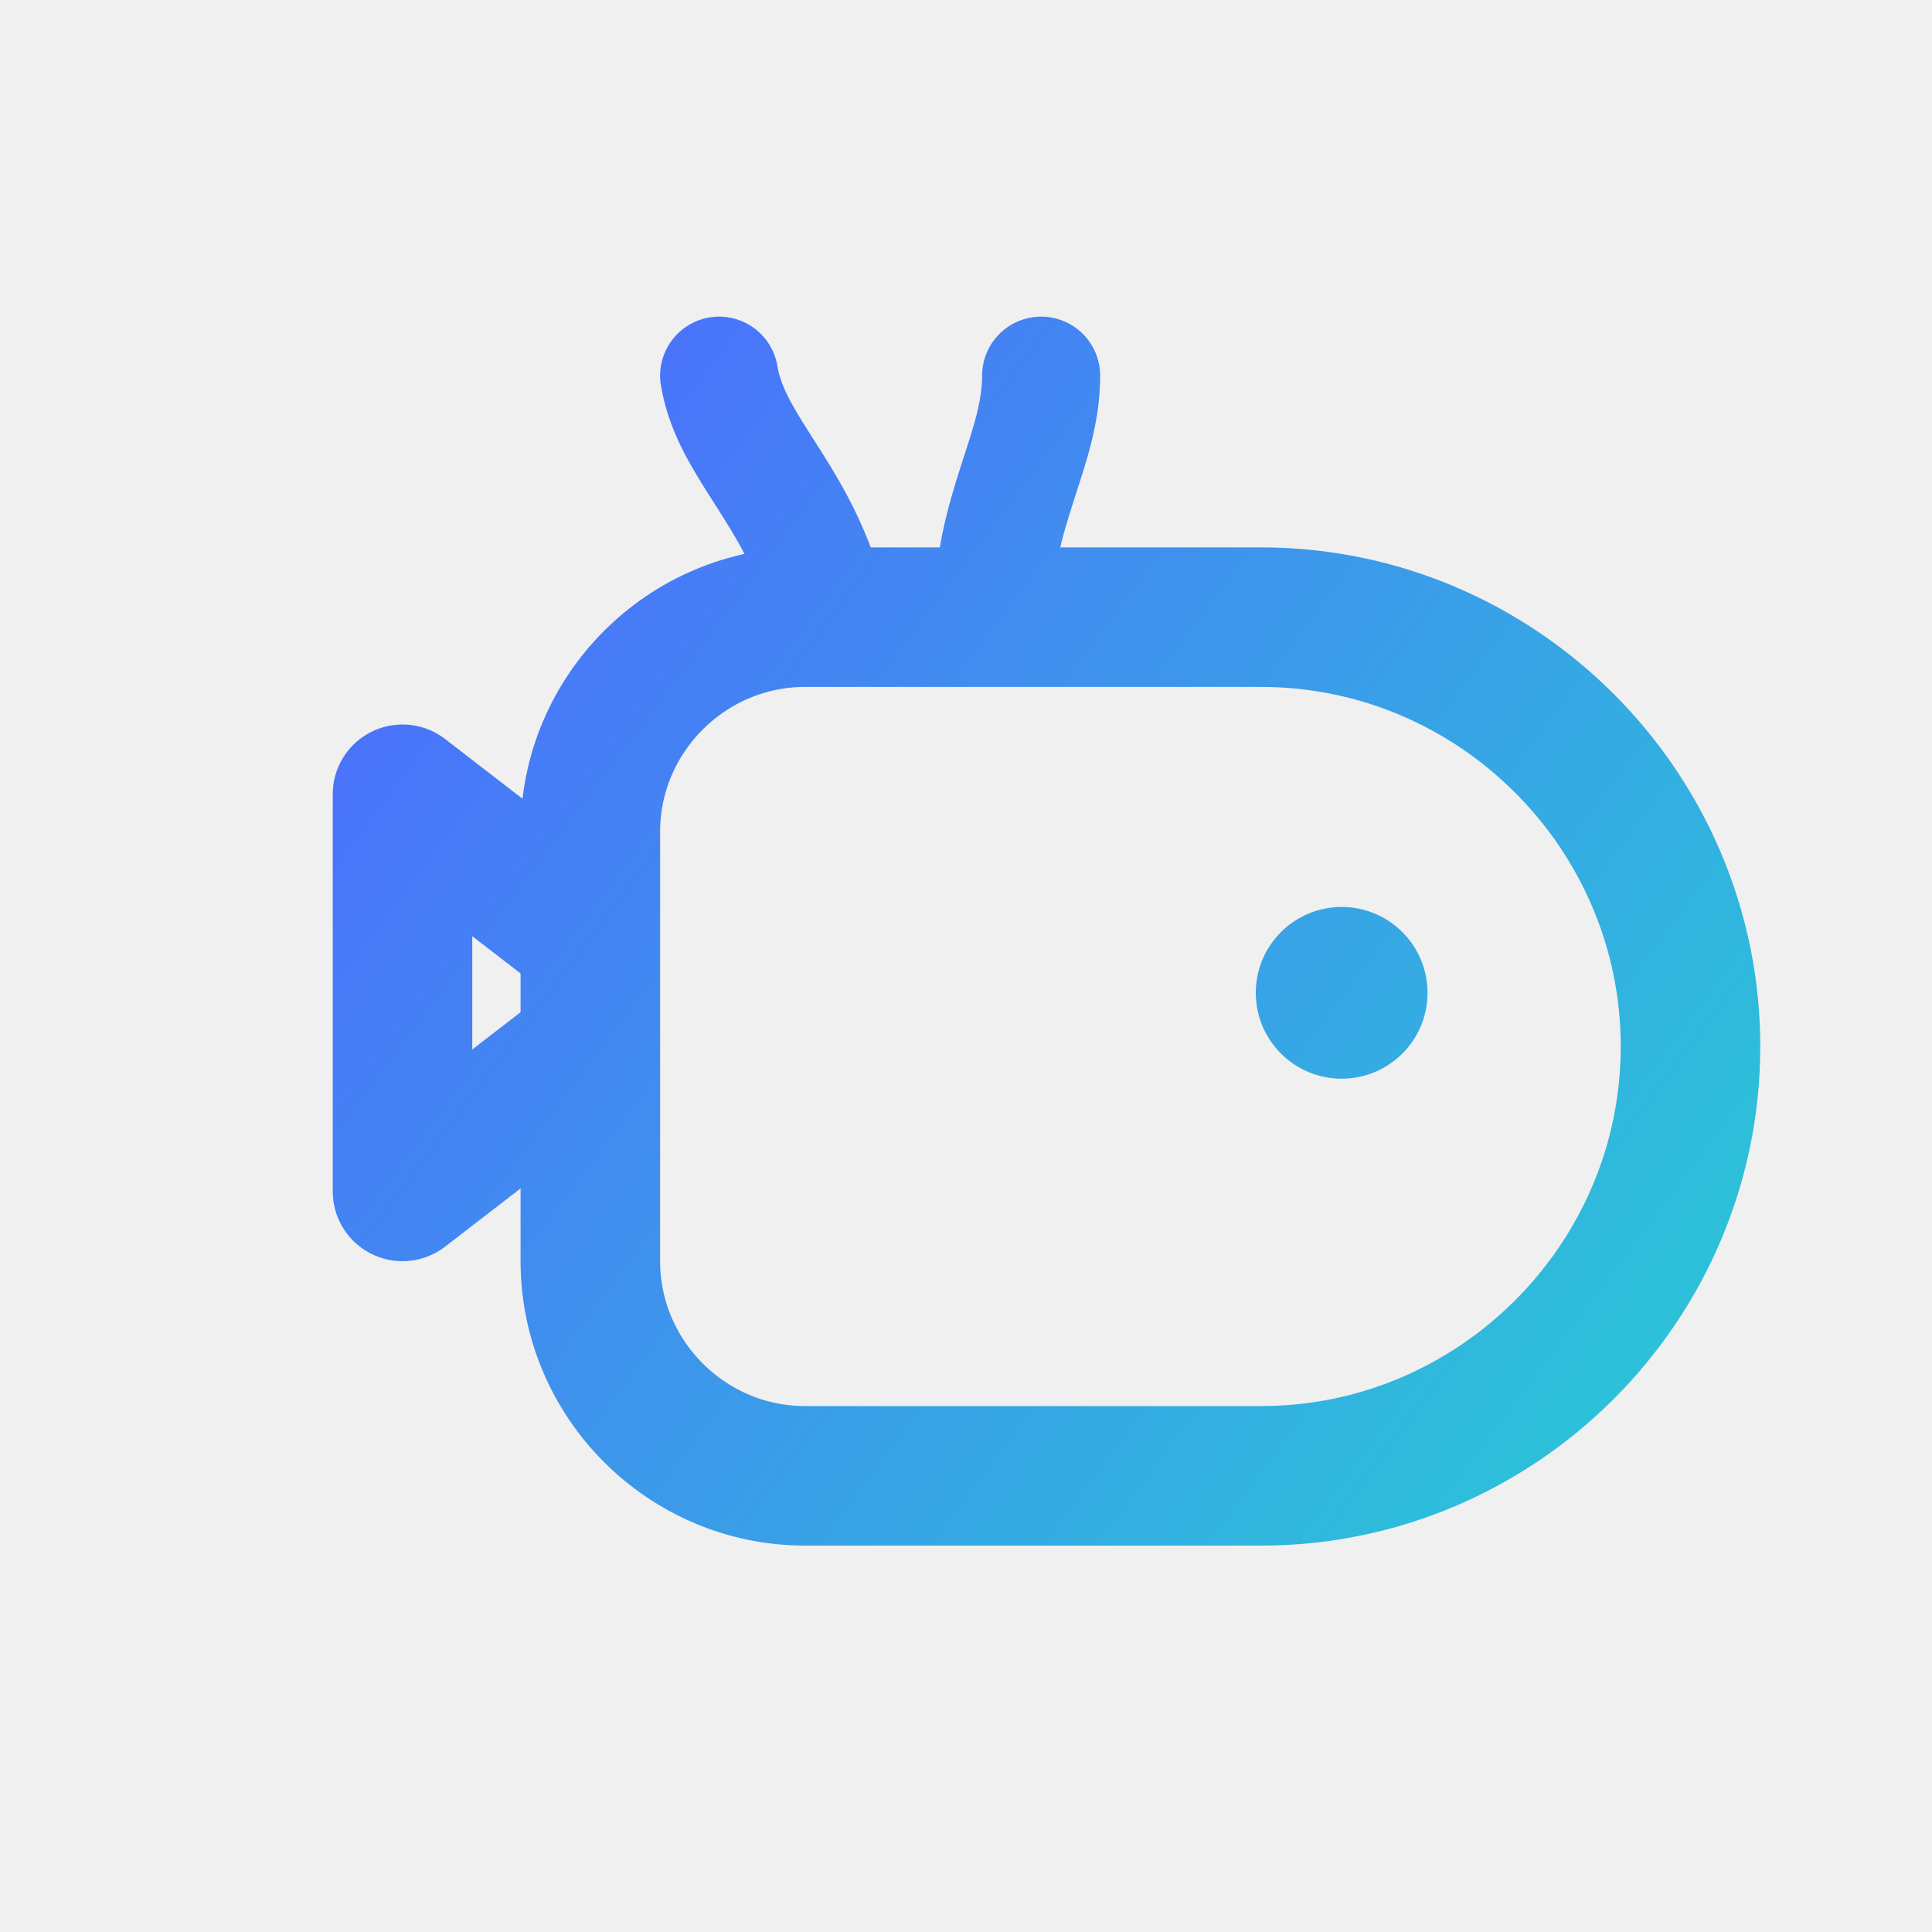
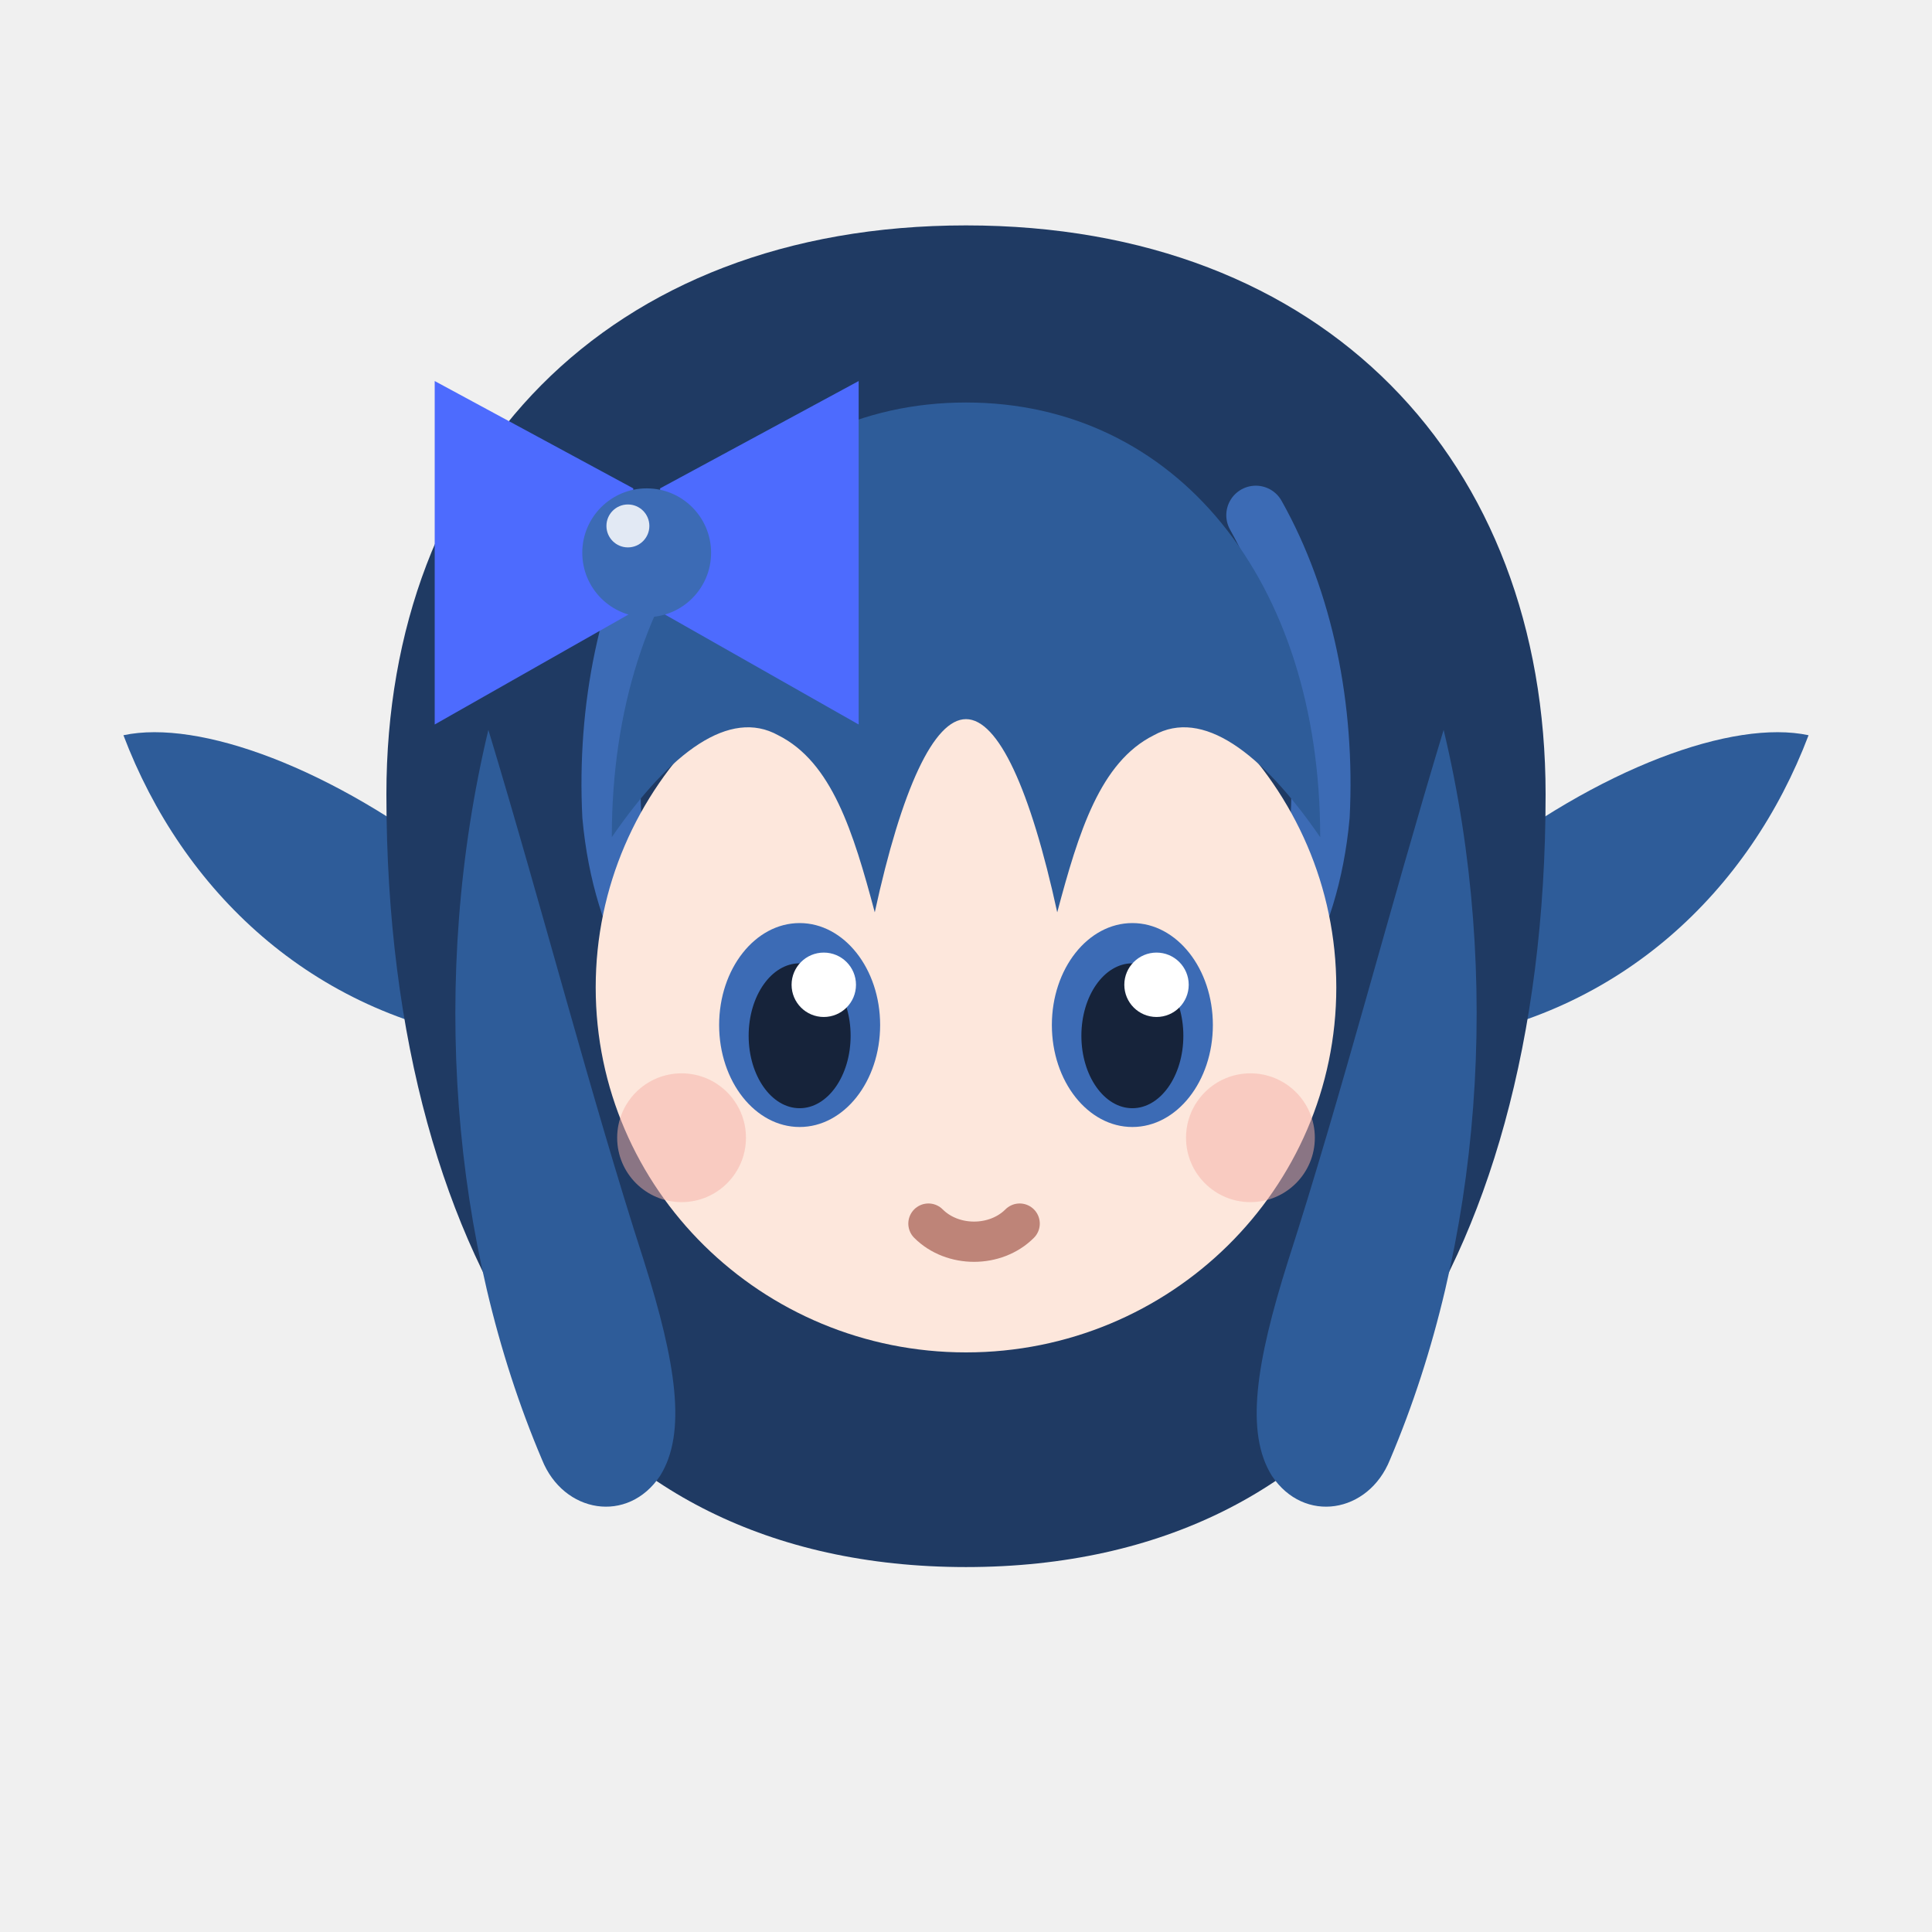
<svg xmlns="http://www.w3.org/2000/svg" width="36" height="36" viewBox="0 0 36 36" fill="none">
-   <defs>
-     <linearGradient id="whale" x1="6" y1="10" x2="30" y2="28" gradientUnits="userSpaceOnUse">
-       <stop stop-color="#4D6BFE" />
-       <stop offset="1" stop-color="#2BC4D8" />
-     </linearGradient>
-   </defs>
-   <path d="M11 15.5c0-2.2 1.8-4 4-4h8.5c4.4 0 8 3.6 8 8s-3.6 8-8 8H15c-2.2 0-4-1.8-4-4v-8z" stroke="url(#whale)" stroke-width="2.6" stroke-linejoin="round" />
-   <path d="M11 17.5 7.5 14.8v7.4L11 19.5" stroke="url(#whale)" stroke-width="2.6" stroke-linejoin="round" />
-   <circle cx="25" cy="18.5" r="1.6" fill="url(#whale)" />
-   <path d="M18.5 11.5c0-2 .9-3.1.9-4.5M15.2 10.6c-.6-1.6-1.6-2.4-1.8-3.6" stroke="url(#whale)" stroke-width="2.2" stroke-linecap="round" />
+   <path d="M8.6 16.2c-2.4-1.9-4.9-2.8-6.3-2.5 1.1 2.9 3.5 5.2 6.9 5.7z" fill="#2E5C99" />
+   <path d="M27.4 16.2c2.4-1.9 4.9-2.8 6.3-2.5-1.1 2.9-3.5 5.2-6.9 5.7z" fill="#2E5C99" />
+   <path d="M18 4.2c6.7 0 10.8 4.4 10.8 10.6 0 4.6-1.1 8.2-2.8 10.6-1.6 2.3-4.3 3.8-8 3.8s-6.4-1.5-8-3.8c-1.7-2.4-2.8-6-2.8-10.6C7.2 8.6 11.3 4.2 18 4.2Z" fill="#1F3A63" />
+   <path d="M9.1 13.6c-1.1 4.6-.7 9.6 1 13.6.4 1 1.6 1.2 2.2.3.5-.8.3-2.1-.3-4-1-3.1-1.9-6.6-2.9-9.9z" fill="#2E5C99" />
+   <path d="M26.9 13.6c1.1 4.6.7 9.6-1 13.6-.4 1-1.6 1.2-2.2.3-.5-.8-.3-2.1.3-4 1-3.1 1.9-6.6 2.9-9.9z" fill="#2E5C99" />
+   <path d="M12.6 9.6c-.9 1.6-1.3 3.6-1.2 5.6.1 1.1.4 2 .8 2.7" stroke="#3C6BB5" stroke-width="1.1" stroke-linecap="round" fill="none" fill-opacity="0" />
+   <path d="M23.4 9.6c.9 1.6 1.3 3.6 1.2 5.6-.1 1.1-.4 2-.8 2.7" stroke="#3C6BB5" stroke-width="1.1" stroke-linecap="round" fill="none" fill-opacity="0" />
+   <ellipse cx="18" cy="18.4" rx="6.9" ry="6.8" fill="#FDE7DC" />
+   <path d="M11.4 15.6c0-4.8 2.7-8.1 6.6-8.1s6.6 3.3 6.6 8.1c-1.1-1.6-2.2-2.4-3.1-1.9-1 .5-1.4 1.8-1.8 3.3-.5-2.3-1.1-3.6-1.7-3.6s-1.2 1.3-1.7 3.6c-.4-1.5-.8-2.8-1.8-3.3-.9-.5-2 .3-3.1 1.9z" fill="#2E5C99" />
+   <path d="M11.8 9.1 8.1 7.1v6.4l3.7-2.1z" fill="#4D6BFE" />
+   <path d="M12.3 9.1l3.7-2v6.4l-3.7-2.1z" fill="#4D6BFE" />
+   <circle cx="12.05" cy="10.3" r="1.2" fill="#3C6BB5" />
+   <circle cx="11.7" cy="9.8" r="0.4" fill="#FFFFFF" fill-opacity=".85" />
+   <ellipse cx="14.9" cy="19.1" rx="1.5" ry="1.9" fill="#3C6BB5" />
+   <ellipse cx="21.1" cy="19.1" rx="1.5" ry="1.9" fill="#3C6BB5" />
+   <ellipse cx="14.9" cy="19.3" rx="0.95" ry="1.35" fill="#16233A" />
+   <ellipse cx="21.1" cy="19.3" rx="0.95" ry="1.35" fill="#16233A" />
+   <circle cx="15.35" cy="18.35" r="0.6" fill="#FFFFFF" />
+   <circle cx="21.55" cy="18.35" r="0.6" fill="#FFFFFF" />
+   <circle cx="12.7" cy="21.2" r="1.2" fill="#F6B0A6" fill-opacity=".5" />
+   <circle cx="23.3" cy="21.2" r="1.2" fill="#F6B0A6" fill-opacity=".5" />
+   <path d="M17.3 22.8c.45.45 1.25.45 1.7 0" stroke="#BE8478" stroke-width=".75" stroke-linecap="round" />
</svg>
